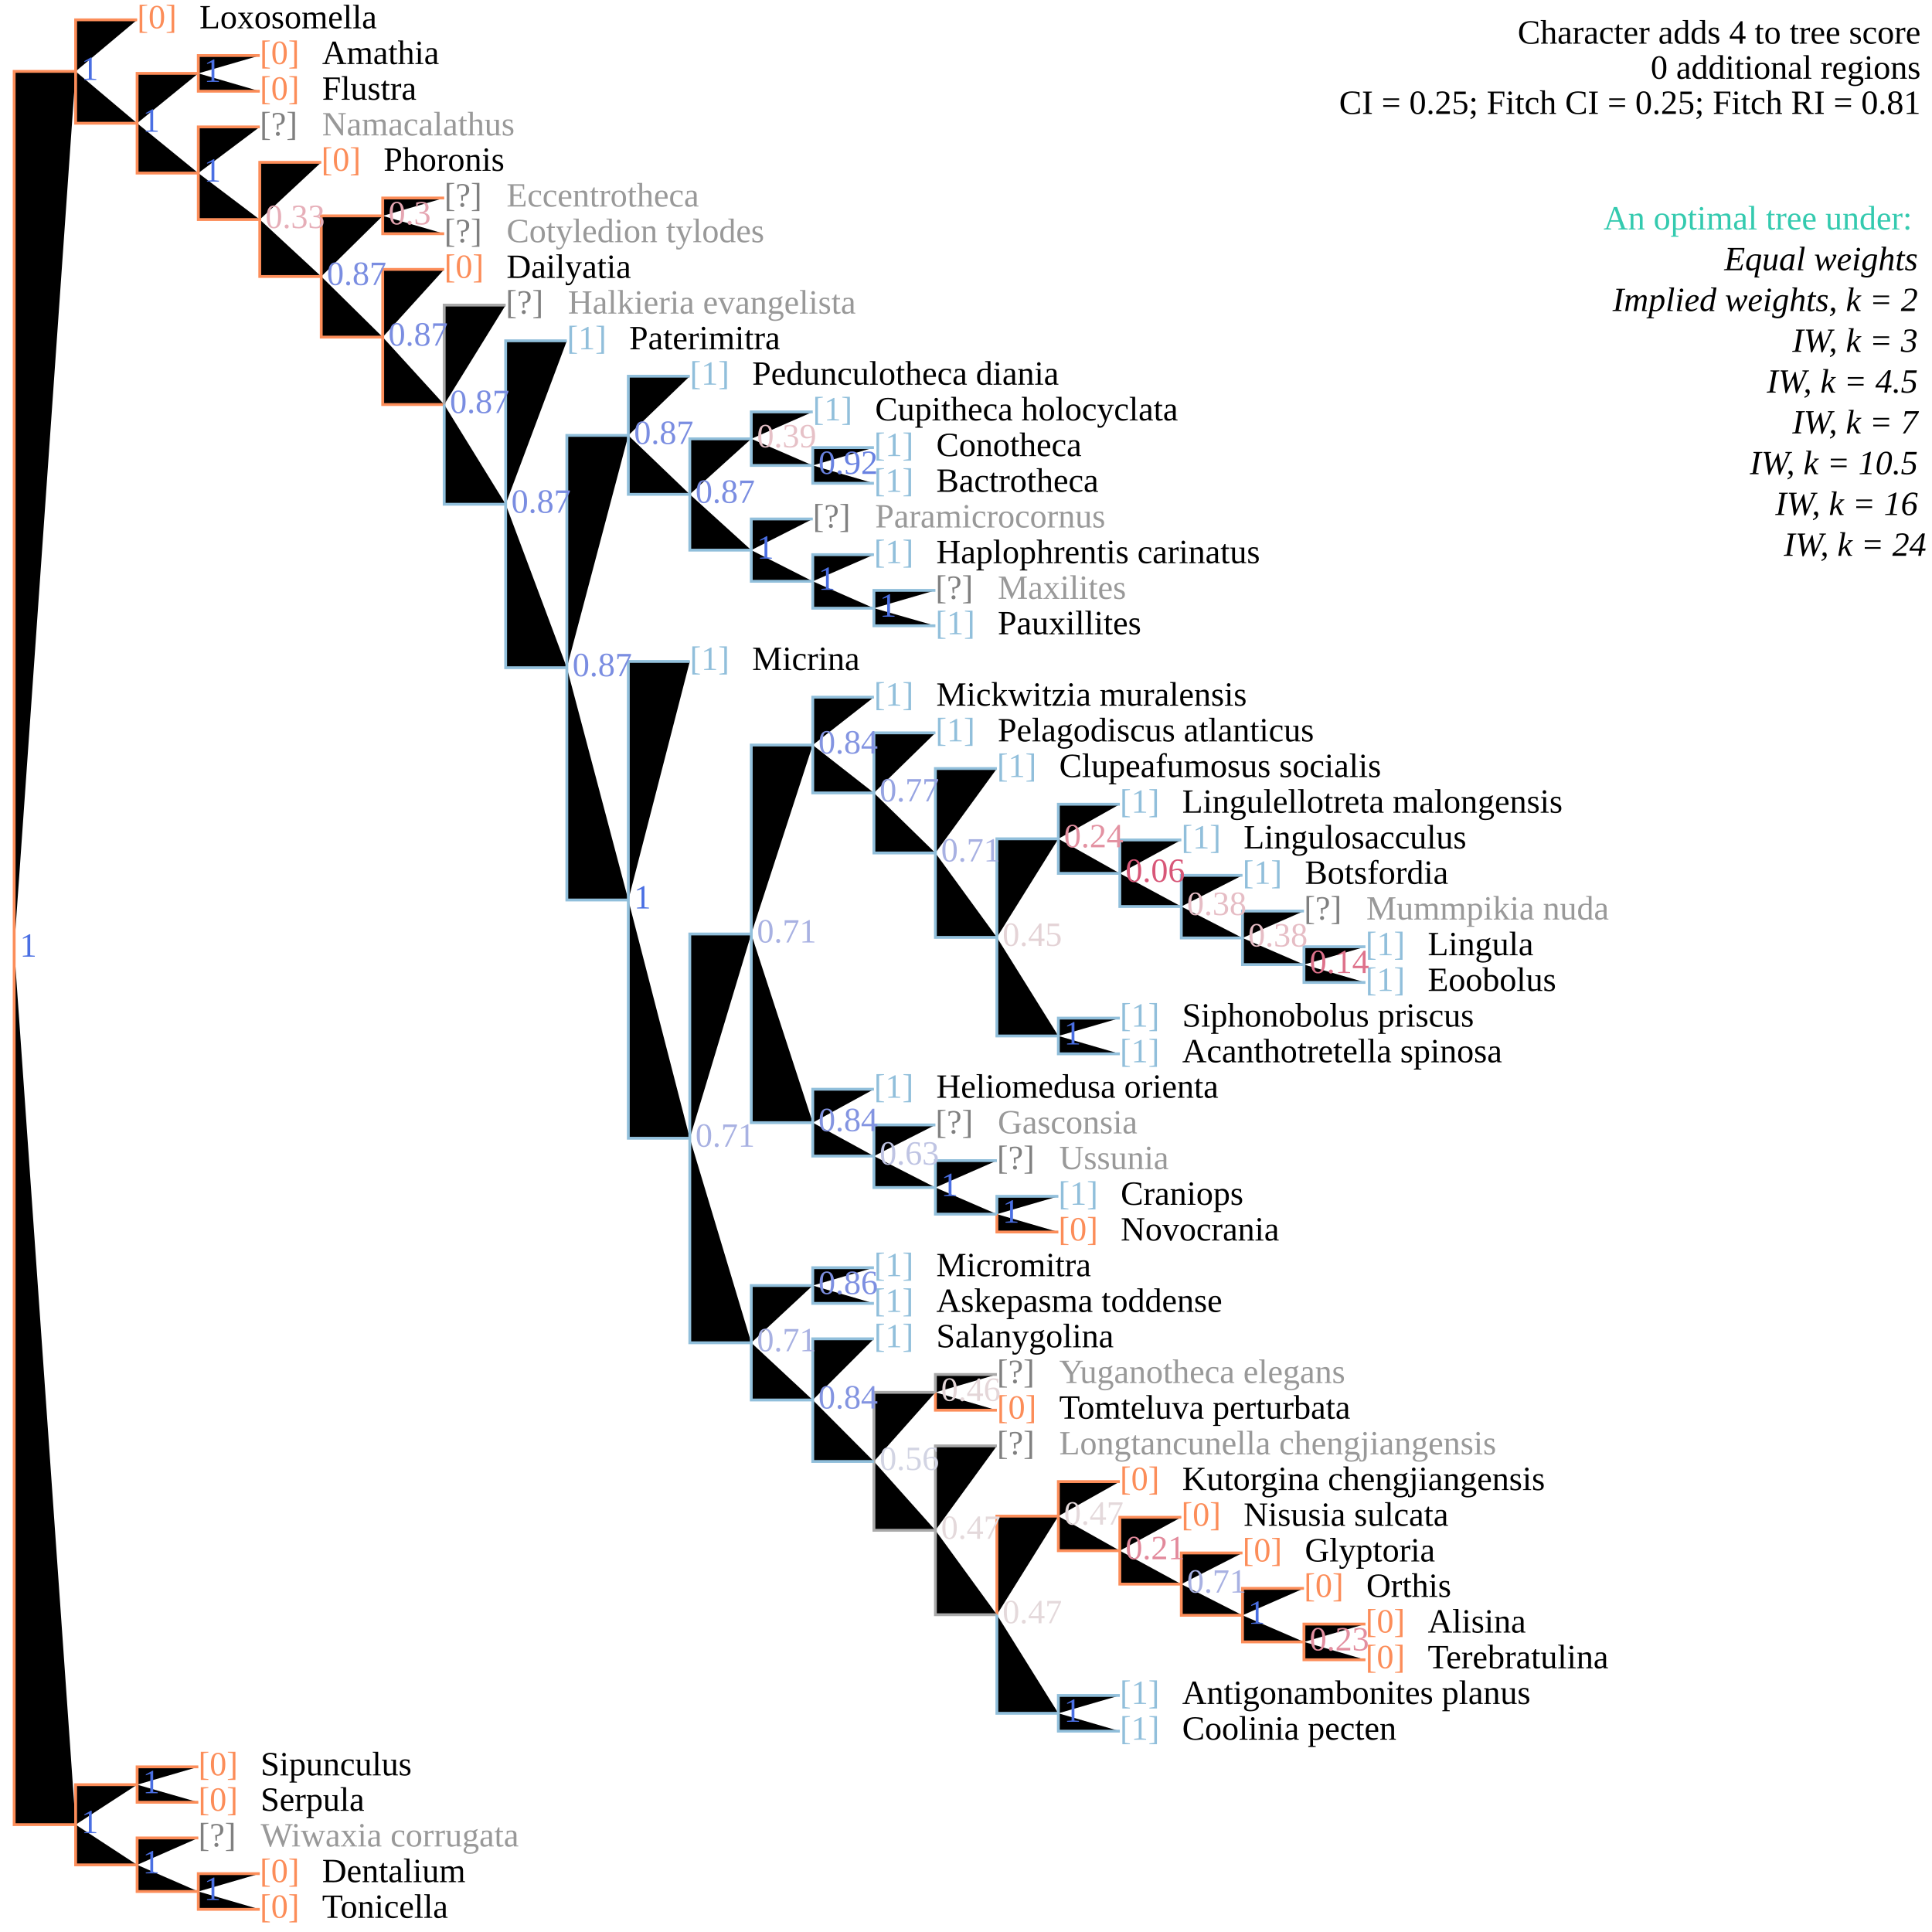
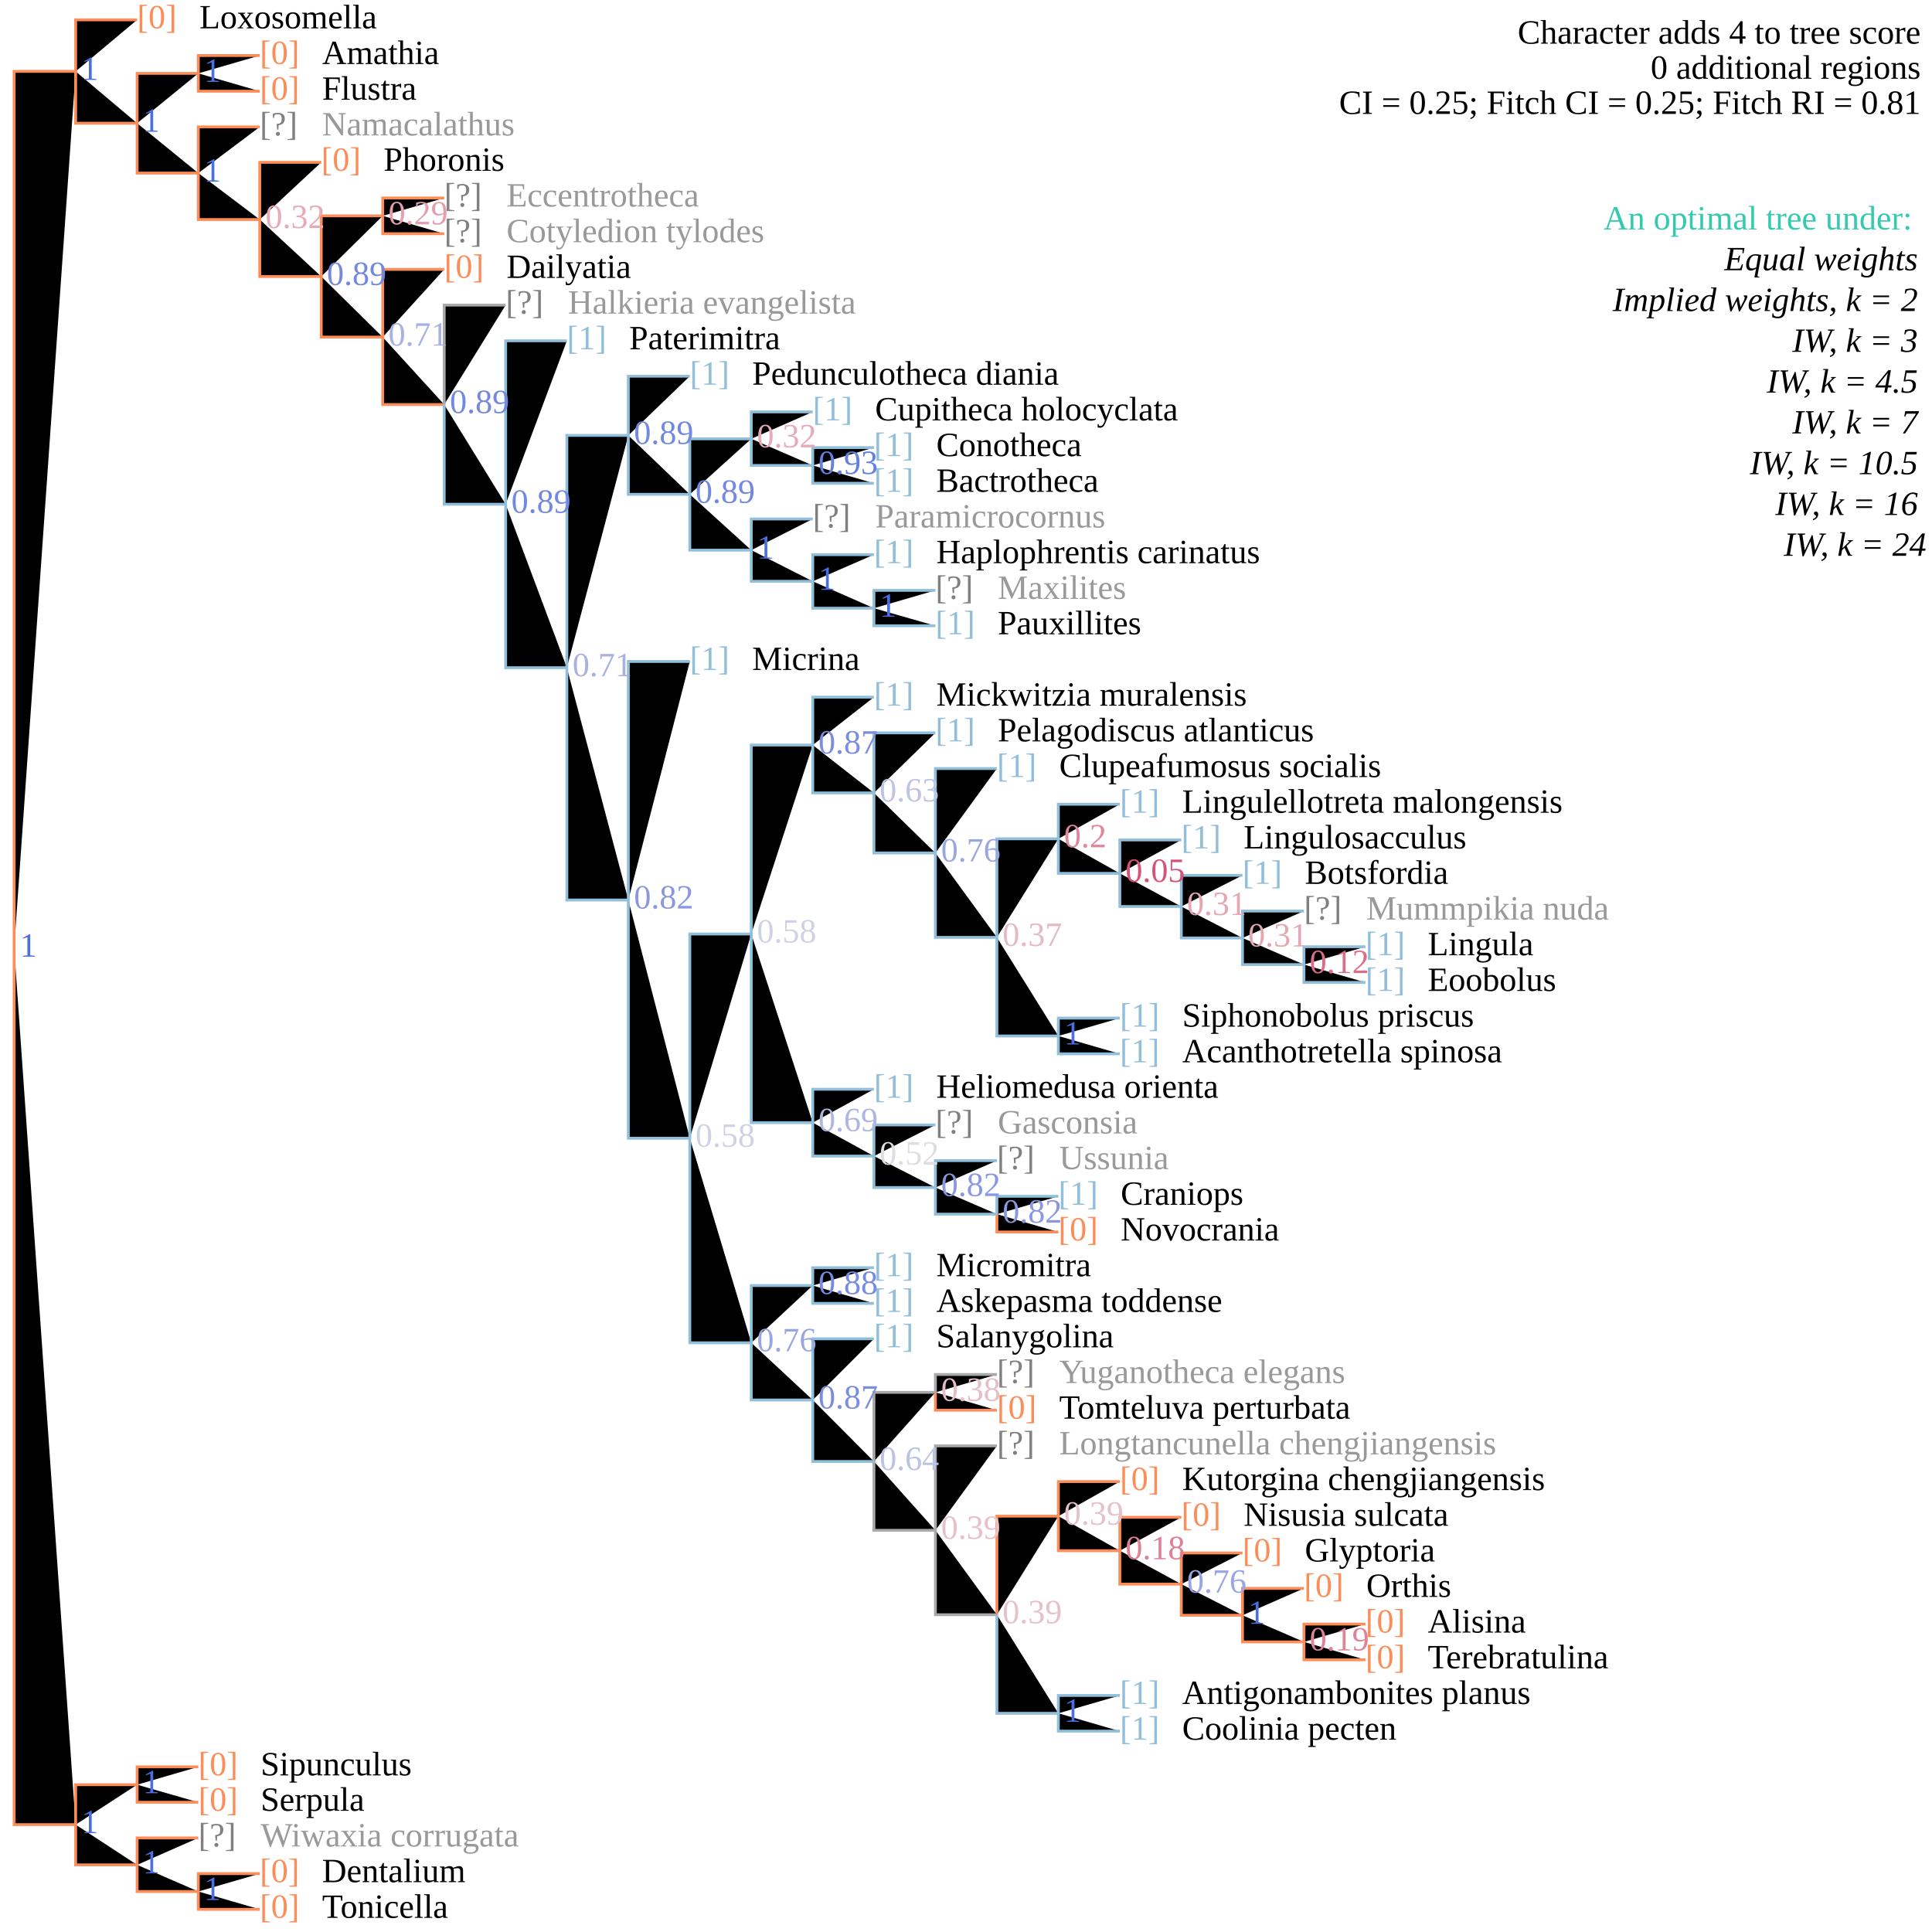
<svg xmlns="http://www.w3.org/2000/svg" version="1.1" width="682" height="682" class="tree" data-char="1">
  <text x="678" y="15.4" text-anchor="end" class="stepsLabel">Character adds <tspan class="score">4</tspan> to tree score</text>
  <text x="678" y="27.8" text-anchor="end" class="stepsLabel">
    <tspan class="score">0</tspan> additional regions</text>
  <text x="678" y="40.2" text-anchor="end" class="stepsLabel">CI = 0.25; Fitch CI = 0.25; Fitch RI = 0.81</text>
  <text x="678" y="65" text-anchor="end" class="stepsLabel">
    <tspan dy="16" fill="#34caaf">An optimal tree under:</tspan>
    <tspan x="680" style="font-style:italic" class="thisAn" dy="1.2em">Equal weights</tspan>
    <tspan x="680" style="font-style:italic" class="notThisAn" dy="1.2em">Implied weights, k = 2</tspan>
    <tspan x="680" style="font-style:italic" class="notThisAn" dy="1.2em">IW, k = 3</tspan>
    <tspan x="680" style="font-style:italic" class="notThisAn" dy="1.2em">IW, k = 4.5</tspan>
    <tspan x="680" style="font-style:italic" class="notThisAn" dy="1.2em">IW, k = 7</tspan>
    <tspan x="680" style="font-style:italic" class="notThisAn" dy="1.2em">IW, k = 10.5</tspan>
    <tspan x="680" style="font-style:italic" class="notThisAn" dy="1.2em">IW, k = 16</tspan>
    <tspan x="680" style="font-style:italic" class="notThisAn" dy="1.2em">IW, k = 24</tspan>
  </text>
  <text x="91.7" y="664.4" fill="#fc8d59" class="flag">[0]</text>
  <text x="113.7" y="664.4" fill="#000" class="taxonLabel">Dentalium</text>
  <text x="91.7" y="677" fill="#fc8d59" class="flag">[0]</text>
  <text x="113.7" y="677" fill="#000" class="taxonLabel">Tonicella</text>
  <text x="70" y="651.8" fill="grey" class="flag">[?]</text>
  <text x="92" y="651.8" fill="#999" class="taxonLabel">Wiwaxia corrugata</text>
  <text x="70" y="626.7" fill="#fc8d59" class="flag">[0]</text>
  <text x="92" y="626.7" fill="#000" class="taxonLabel">Sipunculus</text>
  <text x="70" y="639.2" fill="#fc8d59" class="flag">[0]</text>
  <text x="92" y="639.2" fill="#000" class="taxonLabel">Serpula</text>
  <text x="395.3" y="601.5" fill="#91bfdb" class="flag">[1]</text>
  <text x="417.3" y="601.5" fill="#000" class="taxonLabel">Antigonambonites planus</text>
  <text x="395.3" y="614.1" fill="#91bfdb" class="flag">[1]</text>
  <text x="417.3" y="614.1" fill="#000" class="taxonLabel">Coolinia pecten</text>
  <text x="482" y="576.3" fill="#fc8d59" class="flag">[0]</text>
  <text x="504" y="576.3" fill="#000" class="taxonLabel">Alisina</text>
  <text x="482" y="588.9" fill="#fc8d59" class="flag">[0]</text>
  <text x="504" y="588.9" fill="#000" class="taxonLabel">Terebratulina</text>
  <text x="460.3" y="563.7" fill="#fc8d59" class="flag">[0]</text>
  <text x="482.3" y="563.7" fill="#000" class="taxonLabel">Orthis</text>
  <text x="438.6" y="551.2" fill="#fc8d59" class="flag">[0]</text>
  <text x="460.6" y="551.2" fill="#000" class="taxonLabel">Glyptoria</text>
  <text x="417" y="538.6" fill="#fc8d59" class="flag">[0]</text>
  <text x="439" y="538.6" fill="#000" class="taxonLabel">Nisusia sulcata</text>
  <text x="395.3" y="526" fill="#fc8d59" class="flag">[0]</text>
  <text x="417.3" y="526" fill="#000" class="taxonLabel">Kutorgina chengjiangensis</text>
  <text x="351.9" y="513.4" fill="grey" class="flag">[?]</text>
  <text x="373.9" y="513.4" fill="#999" class="taxonLabel">Longtancunella chengjiangensis</text>
  <text x="351.9" y="488.2" fill="grey" class="flag">[?]</text>
  <text x="373.9" y="488.2" fill="#999" class="taxonLabel">Yuganotheca elegans</text>
  <text x="351.9" y="500.8" fill="#fc8d59" class="flag">[0]</text>
  <text x="373.9" y="500.8" fill="#000" class="taxonLabel">Tomteluva perturbata</text>
  <text x="308.5" y="475.6" fill="#91bfdb" class="flag">[1]</text>
  <text x="330.5" y="475.6" fill="#000" class="taxonLabel">Salanygolina</text>
  <text x="308.5" y="450.5" fill="#91bfdb" class="flag">[1]</text>
  <text x="330.5" y="450.5" fill="#000" class="taxonLabel">Micromitra</text>
  <text x="308.5" y="463.1" fill="#91bfdb" class="flag">[1]</text>
  <text x="330.5" y="463.1" fill="#000" class="taxonLabel">Askepasma toddense</text>
  <text x="373.6" y="425.3" fill="#91bfdb" class="flag">[1]</text>
  <text x="395.6" y="425.3" fill="#000" class="taxonLabel">Craniops</text>
  <text x="373.6" y="437.9" fill="#fc8d59" class="flag">[0]</text>
  <text x="395.6" y="437.9" fill="#000" class="taxonLabel">Novocrania</text>
  <text x="351.9" y="412.7" fill="grey" class="flag">[?]</text>
  <text x="373.9" y="412.7" fill="#999" class="taxonLabel">Ussunia</text>
  <text x="330.2" y="400.1" fill="grey" class="flag">[?]</text>
  <text x="352.2" y="400.1" fill="#999" class="taxonLabel">Gasconsia</text>
  <text x="308.5" y="387.5" fill="#91bfdb" class="flag">[1]</text>
  <text x="330.5" y="387.5" fill="#000" class="taxonLabel">Heliomedusa orienta</text>
  <text x="395.3" y="362.4" fill="#91bfdb" class="flag">[1]</text>
  <text x="417.3" y="362.4" fill="#000" class="taxonLabel">Siphonobolus priscus</text>
  <text x="395.3" y="375" fill="#91bfdb" class="flag">[1]</text>
  <text x="417.3" y="375" fill="#000" class="taxonLabel">Acanthotretella spinosa</text>
  <text x="482" y="337.2" fill="#91bfdb" class="flag">[1]</text>
  <text x="504" y="337.2" fill="#000" class="taxonLabel">Lingula</text>
  <text x="482" y="349.8" fill="#91bfdb" class="flag">[1]</text>
  <text x="504" y="349.8" fill="#000" class="taxonLabel">Eoobolus</text>
  <text x="460.3" y="324.6" fill="grey" class="flag">[?]</text>
  <text x="482.3" y="324.6" fill="#999" class="taxonLabel">Mummpikia nuda</text>
  <text x="438.6" y="312" fill="#91bfdb" class="flag">[1]</text>
  <text x="460.6" y="312" fill="#000" class="taxonLabel">Botsfordia</text>
  <text x="417" y="299.5" fill="#91bfdb" class="flag">[1]</text>
  <text x="439" y="299.5" fill="#000" class="taxonLabel">Lingulosacculus</text>
  <text x="395.3" y="286.9" fill="#91bfdb" class="flag">[1]</text>
  <text x="417.3" y="286.9" fill="#000" class="taxonLabel">Lingulellotreta malongensis</text>
  <text x="351.9" y="274.3" fill="#91bfdb" class="flag">[1]</text>
  <text x="373.9" y="274.3" fill="#000" class="taxonLabel">Clupeafumosus socialis</text>
  <text x="330.2" y="261.7" fill="#91bfdb" class="flag">[1]</text>
  <text x="352.2" y="261.7" fill="#000" class="taxonLabel">Pelagodiscus atlanticus</text>
  <text x="308.5" y="249.1" fill="#91bfdb" class="flag">[1]</text>
  <text x="330.5" y="249.1" fill="#000" class="taxonLabel">Mickwitzia muralensis</text>
  <text x="243.5" y="236.5" fill="#91bfdb" class="flag">[1]</text>
  <text x="265.5" y="236.5" fill="#000" class="taxonLabel">Micrina</text>
  <text x="330.2" y="211.4" fill="grey" class="flag">[?]</text>
  <text x="352.2" y="211.4" fill="#999" class="taxonLabel">Maxilites</text>
  <text x="330.2" y="223.9" fill="#91bfdb" class="flag">[1]</text>
  <text x="352.2" y="223.9" fill="#000" class="taxonLabel">Pauxillites</text>
  <text x="308.5" y="198.8" fill="#91bfdb" class="flag">[1]</text>
  <text x="330.5" y="198.8" fill="#000" class="taxonLabel">Haplophrentis carinatus</text>
  <text x="286.9" y="186.2" fill="grey" class="flag">[?]</text>
  <text x="308.9" y="186.2" fill="#999" class="taxonLabel">Paramicrocornus</text>
  <text x="308.5" y="161" fill="#91bfdb" class="flag">[1]</text>
  <text x="330.5" y="161" fill="#000" class="taxonLabel">Conotheca</text>
  <text x="308.5" y="173.6" fill="#91bfdb" class="flag">[1]</text>
  <text x="330.5" y="173.6" fill="#000" class="taxonLabel">Bactrotheca</text>
  <text x="286.9" y="148.4" fill="#91bfdb" class="flag">[1]</text>
  <text x="308.9" y="148.4" fill="#000" class="taxonLabel">Cupitheca holocyclata</text>
  <text x="243.5" y="135.8" fill="#91bfdb" class="flag">[1]</text>
  <text x="265.5" y="135.8" fill="#000" class="taxonLabel">Pedunculotheca diania</text>
  <text x="200.1" y="123.3" fill="#91bfdb" class="flag">[1]</text>
  <text x="222.1" y="123.3" fill="#000" class="taxonLabel">Paterimitra</text>
  <text x="178.5" y="110.7" fill="grey" class="flag">[?]</text>
  <text x="200.5" y="110.7" fill="#999" class="taxonLabel">Halkieria evangelista</text>
  <text x="156.8" y="98.1" fill="#fc8d59" class="flag">[0]</text>
  <text x="178.8" y="98.1" fill="#000" class="taxonLabel">Dailyatia</text>
  <text x="156.8" y="72.9" fill="grey" class="flag">[?]</text>
  <text x="178.8" y="72.9" fill="#999" class="taxonLabel">Eccentrotheca</text>
  <text x="156.8" y="85.5" fill="grey" class="flag">[?]</text>
  <text x="178.8" y="85.5" fill="#999" class="taxonLabel">Cotyledion tylodes</text>
  <text x="113.4" y="60.3" fill="#fc8d59" class="flag">[0]</text>
  <text x="135.4" y="60.3" fill="#000" class="taxonLabel">Phoronis</text>
  <text x="91.7" y="47.8" fill="grey" class="flag">[?]</text>
  <text x="113.7" y="47.8" fill="#999" class="taxonLabel">Namacalathus</text>
  <text x="91.7" y="22.6" fill="#fc8d59" class="flag">[0]</text>
  <text x="113.7" y="22.6" fill="#000" class="taxonLabel">Amathia</text>
  <text x="91.7" y="35.2" fill="#fc8d59" class="flag">[0]</text>
  <text x="113.7" y="35.2" fill="#000" class="taxonLabel">Flustra</text>
  <text x="48.4" y="10" fill="#fc8d59" class="flag">[0]</text>
  <text x="70.4" y="10" fill="#000" class="taxonLabel">Loxosomella</text>
  <path d="M5,334.7V25.2H26.7M26.7,25.2V7H48.4M26.7,25.2V43.5H48.4M48.4,43.5V25.9H70M70,25.9V19.6H91.7M70,25.9V32.2H91.7M48.4,43.5V61.1H70M70,61.1V44.8H91.7M70,61.1V77.5H91.7M91.7,77.5V57.3H113.4M91.7,77.5V97.6H113.4M113.4,97.6V76.2H135.1M135.1,76.2V69.9H156.8M135.1,76.2V82.5H156.8M113.4,97.6V119H135.1M135.1,119V95.1H156.8M135.1,119V142.8H156.8M351.9,428.6V434.9H373.6M330.2,491.5V497.8H351.9M351.9,570V535.2H373.6M373.6,535.2V523H395.3M373.6,535.2V547.4H395.3M395.3,547.4V535.6H417M395.3,547.4V559.2H417M417,559.2V548.2H438.6M417,559.2V570.2H438.6M438.6,570.2V560.7H460.3M438.6,570.2V579.6H460.3M460.3,579.6V573.3H482M460.3,579.6V585.9H482M5,334.7V644.1H26.7M26.7,644.1V630H48.4M48.4,630V623.7H70M48.4,630V636.2H70M26.7,644.1V658.3H48.4M48.4,658.3V648.8H70M48.4,658.3V667.7H70M70,667.7V661.4H91.7M70,667.7V674H91.7" stroke="#fc8d59" />
  <path d="M156.8,142.8V107.7H178.5M308.5,515.9V491.5H330.2M330.2,491.5V485.2H351.9M308.5,515.9V540.2H330.2M330.2,540.2V510.4H351.9M330.2,540.2V570H351.9" stroke="darkgrey" />
  <path d="M156.8,142.8V178H178.5M178.5,178V120.3H200.1M178.5,178V235.7H200.1M200.1,235.7V153.7H221.8M221.8,153.7V132.8H243.5M221.8,153.7V174.5H243.5M243.5,174.5V154.9H265.2M265.2,154.9V145.4H286.9M265.2,154.9V164.3H286.9M286.9,164.3V158H308.5M286.9,164.3V170.6H308.5M243.5,174.5V194.2H265.2M265.2,194.2V183.2H286.9M265.2,194.2V205.2H286.9M286.9,205.2V195.8H308.5M286.9,205.2V214.7H308.5M308.5,214.7V208.4H330.2M308.5,214.7V220.9H330.2M200.1,235.7V317.7H221.8M221.8,317.7V233.5H243.5M221.8,317.7V401.8H243.5M243.5,401.8V329.7H265.2M265.2,329.7V263H286.9M286.9,263V246.1H308.5M286.9,263V279.9H308.5M308.5,279.9V258.7H330.2M308.5,279.9V301.1H330.2M330.2,301.1V271.3H351.9M330.2,301.1V330.9H351.9M351.9,330.9V296.1H373.6M373.6,296.1V283.9H395.3M373.6,296.1V308.3H395.3M395.3,308.3V296.5H417M395.3,308.3V320H417M417,320V309H438.6M417,320V331.1H438.6M438.6,331.1V321.6H460.3M438.6,331.1V340.5H460.3M460.3,340.5V334.2H482M460.3,340.5V346.8H482M351.9,330.9V365.7H373.6M373.6,365.7V359.4H395.3M373.6,365.7V372H395.3M265.2,329.7V396.3H286.9M286.9,396.3V384.5H308.5M286.9,396.3V408.1H308.5M308.5,408.1V397.1H330.2M308.5,408.1V419.2H330.2M330.2,419.2V409.7H351.9M330.2,419.2V428.6H351.9M351.9,428.6V422.3H373.6M243.5,401.8V474H265.2M265.2,474V453.8H286.9M286.9,453.8V447.5H308.5M286.9,453.8V460.1H308.5M265.2,474V494.2H286.9M286.9,494.2V472.6H308.5M286.9,494.2V515.9H308.5M351.9,570V604.8H373.6M373.6,604.8V598.5H395.3M373.6,604.8V611.1H395.3" stroke="#91bfdb" />
  <text x="7" y="337.7" class="node" fill="#4A6FE3">1</text>
  <text x="28.7" y="28.2" class="node" fill="#4A6FE3">1</text>
  <text x="50.4" y="46.5" class="node" fill="#4A6FE3">1</text>
  <text x="72" y="28.9" class="node" fill="#4A6FE3">1</text>
  <text x="72" y="64.1" class="node" fill="#4A6FE3">1</text>
-   <text x="93.7" y="80.5" class="node" fill="#E6AEB8">0.33</text>
-   <text x="115.4" y="100.6" class="node" fill="#7A8DE1">0.87</text>
-   <text x="137.1" y="79.2" class="node" fill="#E5A5B1">0.3</text>
-   <text x="137.1" y="122" class="node" fill="#7A8DE1">0.87</text>
-   <text x="158.8" y="145.8" class="node" fill="#7A8DE1">0.87</text>
-   <text x="180.5" y="181" class="node" fill="#7A8DE1">0.87</text>
-   <text x="202.1" y="238.7" class="node" fill="#7A8DE1">0.87</text>
-   <text x="223.8" y="156.7" class="node" fill="#7A8DE1">0.87</text>
-   <text x="245.5" y="177.5" class="node" fill="#7A8DE1">0.87</text>
-   <text x="267.2" y="157.9" class="node" fill="#E6C1C7">0.39</text>
-   <text x="288.9" y="167.3" class="node" fill="#6982E1">0.92</text>
+   <text x="93.7" y="80.5" class="node" fill="#E6ABB6">0.32</text>
+   <text x="115.4" y="100.6" class="node" fill="#7388E1">0.89</text>
+   <text x="137.1" y="79.2" class="node" fill="#E59FAC">0.29</text>
+   <text x="137.1" y="122" class="node" fill="#A8B1E2">0.71</text>
+   <text x="158.8" y="145.8" class="node" fill="#7388E1">0.89</text>
+   <text x="180.5" y="181" class="node" fill="#7388E1">0.89</text>
+   <text x="202.1" y="238.7" class="node" fill="#A8B1E2">0.71</text>
+   <text x="223.8" y="156.7" class="node" fill="#7388E1">0.89</text>
+   <text x="245.5" y="177.5" class="node" fill="#7388E1">0.89</text>
+   <text x="267.2" y="157.9" class="node" fill="#E6ABB6">0.32</text>
+   <text x="288.9" y="167.3" class="node" fill="#667FE1">0.93</text>
  <text x="267.2" y="197.2" class="node" fill="#4A6FE3">1</text>
  <text x="288.9" y="208.2" class="node" fill="#4A6FE3">1</text>
  <text x="310.5" y="217.7" class="node" fill="#4A6FE3">1</text>
-   <text x="223.8" y="320.7" class="node" fill="#4A6FE3">1</text>
-   <text x="245.5" y="404.8" class="node" fill="#A8B1E2">0.71</text>
-   <text x="267.2" y="332.7" class="node" fill="#A8B1E2">0.71</text>
-   <text x="288.9" y="266" class="node" fill="#8394E1">0.84</text>
-   <text x="310.5" y="282.9" class="node" fill="#97A4E2">0.77</text>
-   <text x="332.2" y="304.1" class="node" fill="#A8B1E2">0.71</text>
-   <text x="353.9" y="333.9" class="node" fill="#E4D3D6">0.45</text>
-   <text x="375.6" y="299.1" class="node" fill="#E392A2">0.24</text>
-   <text x="397.3" y="311.3" class="node" fill="#D85778">0.06</text>
-   <text x="419" y="323" class="node" fill="#E6BDC5">0.38</text>
-   <text x="440.6" y="334.1" class="node" fill="#E6BDC5">0.38</text>
-   <text x="462.3" y="343.5" class="node" fill="#DE728B">0.14</text>
+   <text x="223.8" y="320.7" class="node" fill="#8998E1">0.82</text>
+   <text x="245.5" y="404.8" class="node" fill="#CFD2E3">0.58</text>
+   <text x="267.2" y="332.7" class="node" fill="#CFD2E3">0.58</text>
+   <text x="288.9" y="266" class="node" fill="#7A8DE1">0.87</text>
+   <text x="310.5" y="282.9" class="node" fill="#BFC4E3">0.63</text>
+   <text x="332.2" y="304.1" class="node" fill="#9AA6E2">0.76</text>
+   <text x="353.9" y="333.9" class="node" fill="#E6BAC2">0.37</text>
+   <text x="375.6" y="299.1" class="node" fill="#E28699">0.2</text>
+   <text x="397.3" y="311.3" class="node" fill="#D75376">0.05</text>
+   <text x="419" y="323" class="node" fill="#E5A8B3">0.31</text>
+   <text x="440.6" y="334.1" class="node" fill="#E5A8B3">0.31</text>
+   <text x="462.3" y="343.5" class="node" fill="#DD6C86">0.12</text>
  <text x="375.6" y="368.7" class="node" fill="#4A6FE3">1</text>
-   <text x="288.9" y="399.3" class="node" fill="#8394E1">0.84</text>
-   <text x="310.5" y="411.1" class="node" fill="#BFC4E3">0.63</text>
-   <text x="332.2" y="422.2" class="node" fill="#4A6FE3">1</text>
-   <text x="353.9" y="431.6" class="node" fill="#4A6FE3">1</text>
-   <text x="267.2" y="477" class="node" fill="#A8B1E2">0.71</text>
-   <text x="288.9" y="456.8" class="node" fill="#7D8FE1">0.86</text>
-   <text x="288.9" y="497.2" class="node" fill="#8394E1">0.84</text>
-   <text x="310.5" y="518.9" class="node" fill="#D2D4E3">0.56</text>
-   <text x="332.2" y="494.5" class="node" fill="#E4D6D8">0.46</text>
-   <text x="332.2" y="543.2" class="node" fill="#E4D9DB">0.47</text>
-   <text x="353.9" y="573" class="node" fill="#E4D9DB">0.47</text>
-   <text x="375.6" y="538.2" class="node" fill="#E4D9DB">0.47</text>
-   <text x="397.3" y="550.4" class="node" fill="#E2899B">0.21</text>
-   <text x="419" y="562.2" class="node" fill="#A8B1E2">0.71</text>
+   <text x="288.9" y="399.3" class="node" fill="#AEB6E2">0.69</text>
+   <text x="310.5" y="411.1" class="node" fill="#DDDEE3">0.52</text>
+   <text x="332.2" y="422.2" class="node" fill="#8998E1">0.82</text>
+   <text x="353.9" y="431.6" class="node" fill="#8998E1">0.82</text>
+   <text x="267.2" y="477" class="node" fill="#9AA6E2">0.76</text>
+   <text x="288.9" y="456.8" class="node" fill="#768BE1">0.88</text>
+   <text x="288.9" y="497.2" class="node" fill="#7A8DE1">0.87</text>
+   <text x="310.5" y="518.9" class="node" fill="#BCC2E3">0.64</text>
+   <text x="332.2" y="494.5" class="node" fill="#E6BDC5">0.38</text>
+   <text x="332.2" y="543.2" class="node" fill="#E6C1C7">0.39</text>
+   <text x="353.9" y="573" class="node" fill="#E6C1C7">0.39</text>
+   <text x="375.6" y="538.2" class="node" fill="#E6C1C7">0.39</text>
+   <text x="397.3" y="550.4" class="node" fill="#E17F94">0.18</text>
+   <text x="419" y="562.2" class="node" fill="#9AA6E2">0.76</text>
  <text x="440.6" y="573.2" class="node" fill="#4A6FE3">1</text>
-   <text x="462.3" y="582.6" class="node" fill="#E38FA0">0.23</text>
+   <text x="462.3" y="582.6" class="node" fill="#E18297">0.19</text>
  <text x="375.6" y="607.8" class="node" fill="#4A6FE3">1</text>
  <text x="28.7" y="647.1" class="node" fill="#4A6FE3">1</text>
  <text x="50.4" y="633" class="node" fill="#4A6FE3">1</text>
  <text x="50.4" y="661.3" class="node" fill="#4A6FE3">1</text>
  <text x="72" y="670.7" class="node" fill="#4A6FE3">1</text>
</svg>
